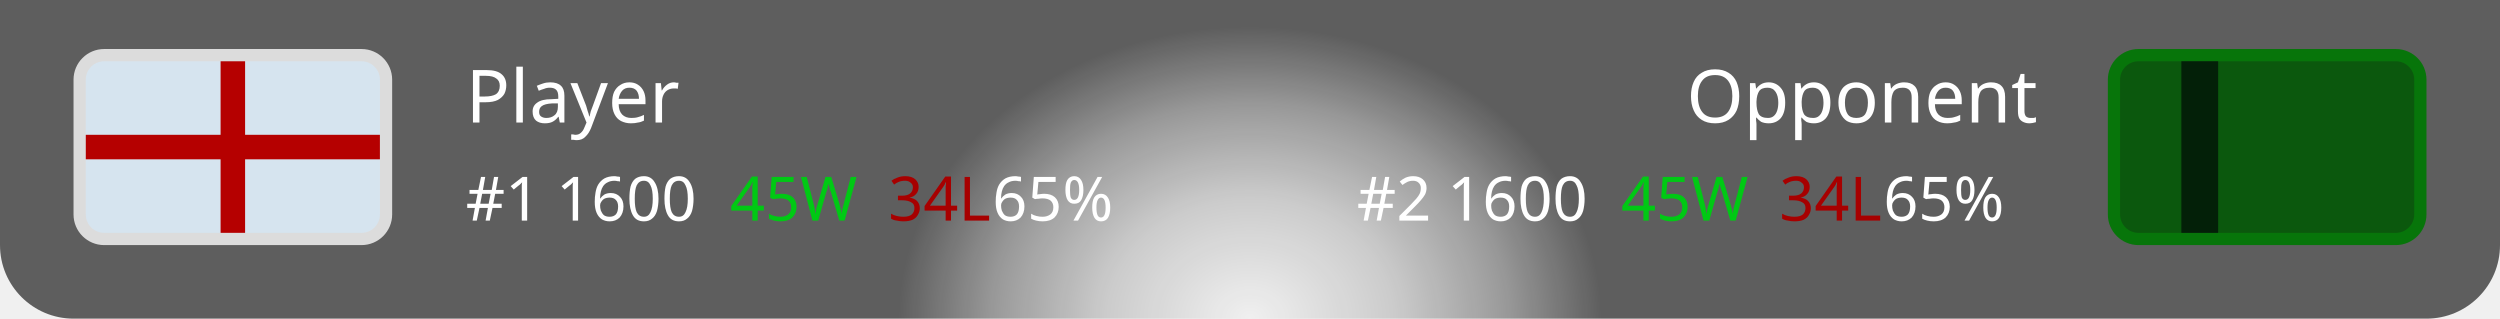
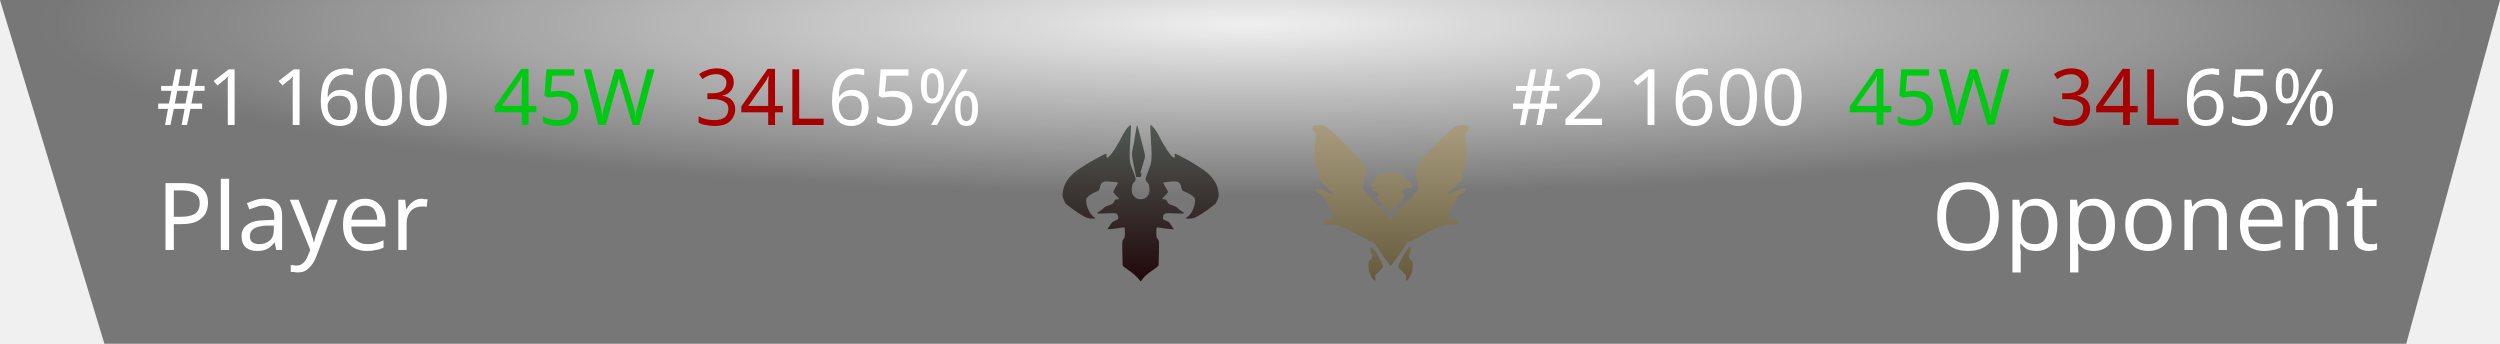
- <svg xmlns="http://www.w3.org/2000/svg" width="102px" height="13px" viewBox="0 0 102 13" version="1.1">
+ <svg xmlns="http://www.w3.org/2000/svg" width="80px" height="11px" viewBox="0 0 80 11" version="1.1">
  <defs>
-     <radialGradient cx="50%" cy="100%" fx="50%" fy="100%" r="110.217%" gradientTransform="translate(0.5,1),scale(0.127451,1),rotate(-179.9966),scale(1,0.829356),translate(-0.5,-1)" id="radialGradient-g7mukpk_zs-1">
+     <radialGradient cx="50%" cy="6.958%" fx="50%" fy="6.958%" r="50%" gradientTransform="translate(0.5, 0.0696), scale(0.1375, 1), rotate(90), scale(1, 7.0667), translate(-0.5, -0.0696)" id="radialGradient-1">
      <stop stop-color="#000000" stop-opacity="0" offset="0%" />
-       <stop stop-color="#000000" stop-opacity="0.152" offset="41.172%" />
-       <stop stop-color="#000000" stop-opacity="0.357" offset="72.53%" />
-       <stop stop-color="#000000" stop-opacity="0.606" offset="100%" />
+       <stop stop-color="#000000" stop-opacity="0.505" offset="100%" />
    </radialGradient>
+     <linearGradient x1="50%" y1="0%" x2="50%" y2="100%" id="linearGradient-2">
+       <stop stop-color="#A99C7E" offset="0%" />
+       <stop stop-color="#655A3C" offset="100%" />
+     </linearGradient>
+     <linearGradient x1="50%" y1="0%" x2="50%" y2="100%" id="linearGradient-3">
+       <stop stop-color="#505954" offset="0%" />
+       <stop stop-color="#21090B" offset="99.765%" />
+     </linearGradient>
  </defs>
-   <g id="Overlay" stroke="none" stroke-width="1" fill="none" fill-rule="evenodd">
-     <g id="Artboard" transform="translate(-150, -129)">
-       <g id="Group-6" transform="translate(150, 129)">
-         <path d="M0,0 L102,0 L102,10 C102,11.657 100.657,13 99,13 L3,13 C1.343,13 1.09108455e-15,11.657 0,10 L0,0 L0,0 Z" id="Rectangle" fill="url(#radialGradient-g7mukpk_zs-1)" />
-         <text id="Player" font-family="Sen-Regular, Sen" font-size="3" font-weight="normal" fill="#FFFFFF">
-           <tspan x="19" y="5">Player </tspan>
-         </text>
-         <text id="#1-1600-45W-34L-65%" font-family="Sen-Regular, Sen" font-size="2.5" font-weight="normal">
-           <tspan x="19" y="9" fill="#FFFFFF">#1  1600 </tspan>
-           <tspan x="29.791" y="9" fill="#00C914">45W</tspan>
-           <tspan x="34.781" y="9" fill="#FFFFFF">  </tspan>
-           <tspan x="36.246" y="9" fill="#A70000">34L</tspan>
-           <tspan x="40.484" y="9" fill="#FFFFFF">  65%</tspan>
-         </text>
-         <text id="#2-1600-45W-34L-65%" font-family="Sen-Regular, Sen" font-size="2.5" font-weight="normal">
-           <tspan x="55.354" y="9" fill="#FFFFFF">#2  1600 </tspan>
-           <tspan x="66.145" y="9" fill="#00C914">45W</tspan>
-           <tspan x="71.135" y="9" fill="#FFFFFF">  </tspan>
-           <tspan x="72.6" y="9" fill="#A70000">34L</tspan>
-           <tspan x="76.838" y="9" fill="#FFFFFF">  65%</tspan>
-         </text>
-         <text id="Opponent" font-family="Sen-Regular, Sen" font-size="3" font-weight="normal" fill="#FFFFFF">
-           <tspan x="68.803" y="5">Opponent </tspan>
-         </text>
-         <g id="Group-4" transform="translate(3, 2)">
-           <rect id="Rectangle" stroke="#DCDCDC" stroke-width="0.5" fill="#D6E4EF" x="0.25" y="0.25" width="12.5" height="7.5" rx="1" />
-           <rect id="Rectangle" fill="#B50000" x="6" y="0.5" width="1" height="7" />
-           <rect id="Rectangle-Copy-6" fill="#B50000" transform="translate(6.5, 4) rotate(-270) translate(-6.5, -4) " x="6" y="-2" width="1" height="12" />
-         </g>
-         <g id="Group-3" transform="translate(86, 2)">
-           <rect id="Rectangle-Copy-5" stroke="#07750A" stroke-width="0.5" fill="#0B580D" x="0.25" y="0.25" width="12.5" height="7.5" rx="1" />
-           <rect id="Rectangle" fill="#032008" x="3" y="0.5" width="1.5" height="7" />
-         </g>
-       </g>
+   <g id="overlay" stroke="none" stroke-width="1" fill="none" fill-rule="evenodd">
+     <g id="Group-5">
+       <polygon id="Rectangle" fill="url(#radialGradient-1)" points="0 0 80 0 77 11 3.341 11" />
+       <text id="Player" font-family="Sen-Regular, Sen" font-size="3" font-weight="normal" fill="#FFFFFF">
+         <tspan x="5" y="8">Player </tspan>
+       </text>
+       <text id="#1-1600-45W-34L-65%" font-family="Sen-Regular, Sen" font-size="2.5" font-weight="normal">
+         <tspan x="5" y="4" fill="#FFFFFF">#1  1600 </tspan>
+         <tspan x="15.791" y="4" fill="#00C914">45W</tspan>
+         <tspan x="20.781" y="4" fill="#FFFFFF">  </tspan>
+         <tspan x="22.246" y="4" fill="#A70000">34L</tspan>
+         <tspan x="26.484" y="4" fill="#FFFFFF">  65%</tspan>
+       </text>
+       <text id="#2-1600-45W-34L-65%" font-family="Sen-Regular, Sen" font-size="2.5" font-weight="normal">
+         <tspan x="48.354" y="4" fill="#FFFFFF">#2  1600 </tspan>
+         <tspan x="59.145" y="4" fill="#00C914">45W</tspan>
+         <tspan x="64.135" y="4" fill="#FFFFFF">  </tspan>
+         <tspan x="65.6" y="4" fill="#A70000">34L</tspan>
+         <tspan x="69.838" y="4" fill="#FFFFFF">  65%</tspan>
+       </text>
+       <text id="Opponent" font-family="Sen-Regular, Sen" font-size="3" font-weight="normal" fill="#FFFFFF">
+         <tspan x="61.803" y="8">Opponent </tspan>
+       </text>
+       <path d="M42.141,4.008 C42.008,4.015 42.008,4.015 42.002,4.095 C41.997,4.166 42.002,4.177 42.033,4.192 C42.118,4.232 42.121,4.255 42.085,4.629 C42.069,4.818 42.051,4.982 42.048,4.992 C42.036,5.019 42.213,5.707 42.25,5.778 C42.269,5.817 42.363,5.914 42.486,6.024 C42.599,6.123 42.685,6.206 42.676,6.21 C42.65,6.219 42.44,6.144 42.405,6.111 C42.346,6.059 42.135,6.013 42.112,6.049 C42.085,6.091 42.126,6.15 42.218,6.196 C42.315,6.246 42.315,6.246 42.488,6.549 C42.668,6.866 42.698,6.956 42.634,6.973 C42.617,6.978 42.552,6.994 42.486,7.009 C42.363,7.038 42.363,7.037 42.341,7.147 C42.332,7.196 42.333,7.201 42.358,7.191 C42.374,7.186 42.506,7.189 42.65,7.199 C42.913,7.219 42.913,7.219 43.387,7.48 C43.696,7.649 43.88,7.739 43.911,7.739 C43.953,7.739 43.971,7.757 44.083,7.931 C44.152,8.038 44.242,8.169 44.285,8.224 C44.328,8.278 44.39,8.365 44.423,8.416 C44.457,8.468 44.492,8.511 44.5,8.511 C44.508,8.511 44.543,8.468 44.577,8.416 C44.61,8.365 44.672,8.278 44.715,8.224 C44.758,8.169 44.848,8.038 44.917,7.931 C45.029,7.757 45.047,7.739 45.089,7.739 C45.12,7.739 45.304,7.649 45.613,7.48 C46.087,7.219 46.087,7.219 46.35,7.199 C46.494,7.189 46.626,7.186 46.642,7.191 C46.667,7.201 46.668,7.196 46.659,7.147 C46.637,7.037 46.637,7.038 46.514,7.009 C46.448,6.994 46.383,6.978 46.368,6.973 C46.302,6.956 46.332,6.866 46.512,6.549 C46.685,6.246 46.685,6.246 46.782,6.196 C46.874,6.15 46.915,6.091 46.888,6.049 C46.865,6.013 46.654,6.059 46.595,6.111 C46.56,6.144 46.35,6.219 46.324,6.21 C46.315,6.206 46.401,6.123 46.514,6.024 C46.637,5.914 46.731,5.817 46.75,5.778 C46.787,5.707 46.964,5.019 46.952,4.992 C46.949,4.982 46.931,4.818 46.915,4.629 C46.879,4.255 46.882,4.232 46.967,4.192 C46.998,4.177 47.003,4.166 46.998,4.097 C46.992,4.016 46.992,4.016 46.834,4.01 C46.575,3.998 46.542,4.021 46.002,4.578 C45.759,4.827 45.554,5.031 45.544,5.031 C45.519,5.031 45.316,5.4 45.299,5.472 C45.291,5.515 45.303,5.587 45.347,5.763 C45.381,5.896 45.403,6.013 45.396,6.036 C45.386,6.073 45.048,6.451 45.022,6.451 C45.001,6.451 44.516,6.984 44.516,7.011 C44.516,7.024 44.51,7.034 44.5,7.034 C44.492,7.034 44.484,7.024 44.484,7.011 C44.484,6.979 43.994,6.449 43.973,6.456 C43.963,6.457 43.96,6.452 43.967,6.443 C43.973,6.433 43.971,6.428 43.963,6.429 C43.942,6.438 43.614,6.078 43.602,6.036 C43.597,6.014 43.619,5.896 43.653,5.763 C43.697,5.587 43.709,5.515 43.701,5.472 C43.683,5.394 43.499,5.064 43.456,5.037 C43.438,5.024 43.228,4.814 42.99,4.57 C42.598,4.166 42.547,4.118 42.435,4.061 C42.366,4.026 42.304,3.998 42.294,4 C42.284,4.002 42.215,4.007 42.141,4.008 Z M44.257,5.571 C44.104,5.573 44.127,5.558 43.975,5.768 C43.921,5.843 43.876,5.924 43.876,5.944 C43.876,5.993 43.939,6.011 44.009,5.983 C44.098,5.945 44.08,5.98 43.985,6.027 C43.871,6.081 43.868,6.108 43.971,6.123 C44.016,6.127 44.072,6.146 44.096,6.162 C44.139,6.191 44.139,6.191 44.106,6.234 C44.086,6.259 44.073,6.297 44.076,6.318 C44.083,6.369 44.459,6.771 44.5,6.771 C44.536,6.771 44.924,6.367 44.937,6.316 C44.943,6.292 44.932,6.26 44.901,6.221 C44.817,6.109 44.909,6.009 45.096,6.008 C45.193,6.008 45.193,6.008 45.181,5.942 C45.163,5.829 45.139,5.794 45.07,5.789 C45.014,5.784 44.997,5.771 44.914,5.663 C44.82,5.541 44.82,5.541 44.656,5.543 C44.566,5.543 44.47,5.55 44.443,5.556 C44.416,5.563 44.333,5.569 44.257,5.571 Z M43.909,8.163 C43.945,8.176 43.922,8.243 43.857,8.309 C43.788,8.38 43.788,8.38 43.793,8.519 C43.796,8.634 43.806,8.682 43.847,8.778 C43.932,8.98 44.049,9.059 44.008,8.887 C43.991,8.815 43.991,8.815 44.124,8.69 C44.252,8.572 44.259,8.563 44.247,8.509 C44.229,8.409 44.075,8.115 43.986,8.009 C43.896,7.9 43.868,7.884 43.852,7.935 C43.84,7.971 43.886,8.156 43.909,8.163 Z M44.753,8.509 C44.741,8.563 44.748,8.572 44.876,8.69 C45.009,8.815 45.009,8.815 44.992,8.887 C44.951,9.059 45.068,8.98 45.153,8.778 C45.194,8.682 45.204,8.634 45.207,8.519 C45.212,8.38 45.212,8.38 45.143,8.309 C45.078,8.243 45.055,8.176 45.091,8.163 C45.114,8.156 45.16,7.971 45.148,7.935 C45.132,7.884 45.104,7.9 45.014,8.009 C44.925,8.115 44.771,8.409 44.753,8.509 Z" id="Vanguard-Copy" fill="url(#linearGradient-2)" fill-rule="nonzero" />
+       <path d="M36.819,4 C36.857,4 36.993,4.165 37.052,4.283 C37.323,4.827 37.607,5.196 37.59,4.985 C37.585,4.923 37.587,4.92 37.624,4.924 C37.663,4.931 38.2,5.223 38.252,5.267 C38.269,5.281 38.355,5.337 38.443,5.39 C38.655,5.519 38.84,5.719 38.925,5.909 C38.97,6.008 39.009,6.207 38.998,6.277 C38.987,6.345 38.9,6.535 38.88,6.535 C38.873,6.535 38.831,6.566 38.784,6.606 C38.637,6.731 38.296,6.951 38.207,6.975 C38.158,6.989 38.082,6.999 38.024,6.996 C37.927,6.991 37.927,6.991 38.007,6.934 C38.15,6.832 38.272,6.527 38.237,6.365 C38.223,6.302 38.091,6.204 37.939,6.142 C37.841,6.104 37.826,6.093 37.817,6.05 C37.765,5.813 37.725,5.788 37.435,5.815 C37.328,5.824 37.233,5.836 37.227,5.842 C37.221,5.849 37.252,5.912 37.297,5.985 C37.34,6.056 37.376,6.127 37.376,6.141 C37.376,6.156 37.33,6.215 37.272,6.271 C37.167,6.373 37.167,6.373 37.24,6.377 C37.309,6.382 37.316,6.385 37.353,6.456 C37.392,6.526 37.399,6.53 37.523,6.572 C37.623,6.604 37.661,6.625 37.686,6.659 C37.705,6.683 37.758,6.727 37.803,6.754 C37.945,6.839 37.934,6.843 37.585,6.827 C37.266,6.815 37.249,6.818 37.221,6.923 C37.199,7.002 37.216,7.025 37.33,7.068 C37.375,7.085 37.418,7.113 37.426,7.13 C37.435,7.147 37.469,7.198 37.503,7.243 C37.537,7.289 37.561,7.329 37.558,7.334 C37.547,7.343 37.255,7.312 37.114,7.286 C37.004,7.264 37.004,7.264 37.004,7.433 C37.004,7.595 37.006,7.601 37.049,7.651 C37.092,7.702 37.092,7.702 37.086,8.081 C37.083,8.289 37.077,8.475 37.074,8.493 C37.069,8.513 37.01,8.563 36.911,8.629 C36.726,8.751 36.616,8.847 36.551,8.943 C36.502,9.014 36.502,9.014 36.471,8.968 C36.404,8.875 36.247,8.733 36.092,8.631 C35.99,8.563 35.931,8.515 35.926,8.493 C35.923,8.475 35.917,8.289 35.914,8.081 C35.908,7.702 35.908,7.702 35.951,7.651 C35.994,7.601 35.996,7.595 35.996,7.433 C35.996,7.264 35.996,7.264 35.886,7.286 C35.745,7.312 35.453,7.343 35.442,7.334 C35.439,7.329 35.463,7.289 35.497,7.243 C35.531,7.198 35.565,7.147 35.574,7.13 C35.582,7.113 35.625,7.085 35.67,7.068 C35.784,7.025 35.801,7.002 35.779,6.923 C35.751,6.818 35.734,6.815 35.415,6.827 C35.066,6.843 35.055,6.839 35.197,6.754 C35.242,6.727 35.295,6.683 35.314,6.659 C35.339,6.625 35.377,6.604 35.477,6.572 C35.601,6.53 35.608,6.526 35.647,6.456 C35.684,6.385 35.691,6.382 35.76,6.377 C35.833,6.373 35.833,6.373 35.729,6.271 C35.67,6.215 35.624,6.156 35.624,6.141 C35.624,6.127 35.66,6.056 35.703,5.985 C35.748,5.912 35.779,5.849 35.773,5.842 C35.767,5.836 35.672,5.824 35.565,5.815 C35.275,5.788 35.235,5.813 35.183,6.05 C35.174,6.093 35.159,6.104 35.061,6.142 C34.909,6.204 34.777,6.302 34.763,6.365 C34.728,6.527 34.85,6.832 34.993,6.934 C35.073,6.991 35.073,6.991 34.976,6.996 C34.918,6.999 34.842,6.989 34.793,6.975 C34.704,6.951 34.363,6.731 34.216,6.606 C34.169,6.566 34.127,6.535 34.12,6.535 C34.1,6.535 34.013,6.345 34.002,6.277 C33.991,6.207 34.03,6.008 34.075,5.909 C34.16,5.719 34.345,5.519 34.557,5.39 C34.645,5.337 34.731,5.281 34.748,5.267 C34.8,5.223 35.337,4.931 35.376,4.924 C35.413,4.92 35.415,4.923 35.41,4.985 C35.402,5.076 35.427,5.071 35.534,4.961 C35.619,4.875 35.802,4.573 35.948,4.283 C35.985,4.21 36.044,4.124 36.088,4.079 C36.193,3.971 36.199,3.975 36.19,4.134 C36.128,5.153 36.128,5.145 36.246,5.447 C36.351,5.722 36.354,5.731 36.331,5.776 C36.317,5.801 36.298,5.827 36.289,5.833 L36.257,5.87 C36.21,5.951 36.199,6.126 36.246,6.223 C36.346,6.427 36.654,6.427 36.754,6.223 C36.81,6.107 36.784,5.878 36.711,5.833 L36.699,5.821 C36.69,5.81 36.678,5.792 36.669,5.776 C36.646,5.731 36.649,5.722 36.754,5.447 C36.872,5.145 36.872,5.153 36.81,4.134 C36.805,4.046 36.809,4 36.819,4 Z M36.384,4 C36.395,4 36.453,4.213 36.594,4.77 C36.654,5.003 36.654,5.003 36.594,5.189 C36.56,5.292 36.527,5.401 36.52,5.43 C36.515,5.46 36.504,5.497 36.498,5.514 C36.491,5.535 36.496,5.539 36.511,5.532 C36.533,5.521 36.524,5.642 36.504,5.659 C36.495,5.667 36.366,5.67 36.357,5.662 C36.354,5.657 36.319,5.491 36.28,5.291 C36.211,4.925 36.211,4.925 36.243,4.785 C36.261,4.707 36.298,4.501 36.325,4.322 C36.352,4.145 36.379,4 36.384,4 Z" id="Combined-Shape-Copy" fill="url(#linearGradient-3)" fill-rule="nonzero" />
    </g>
  </g>
</svg>
